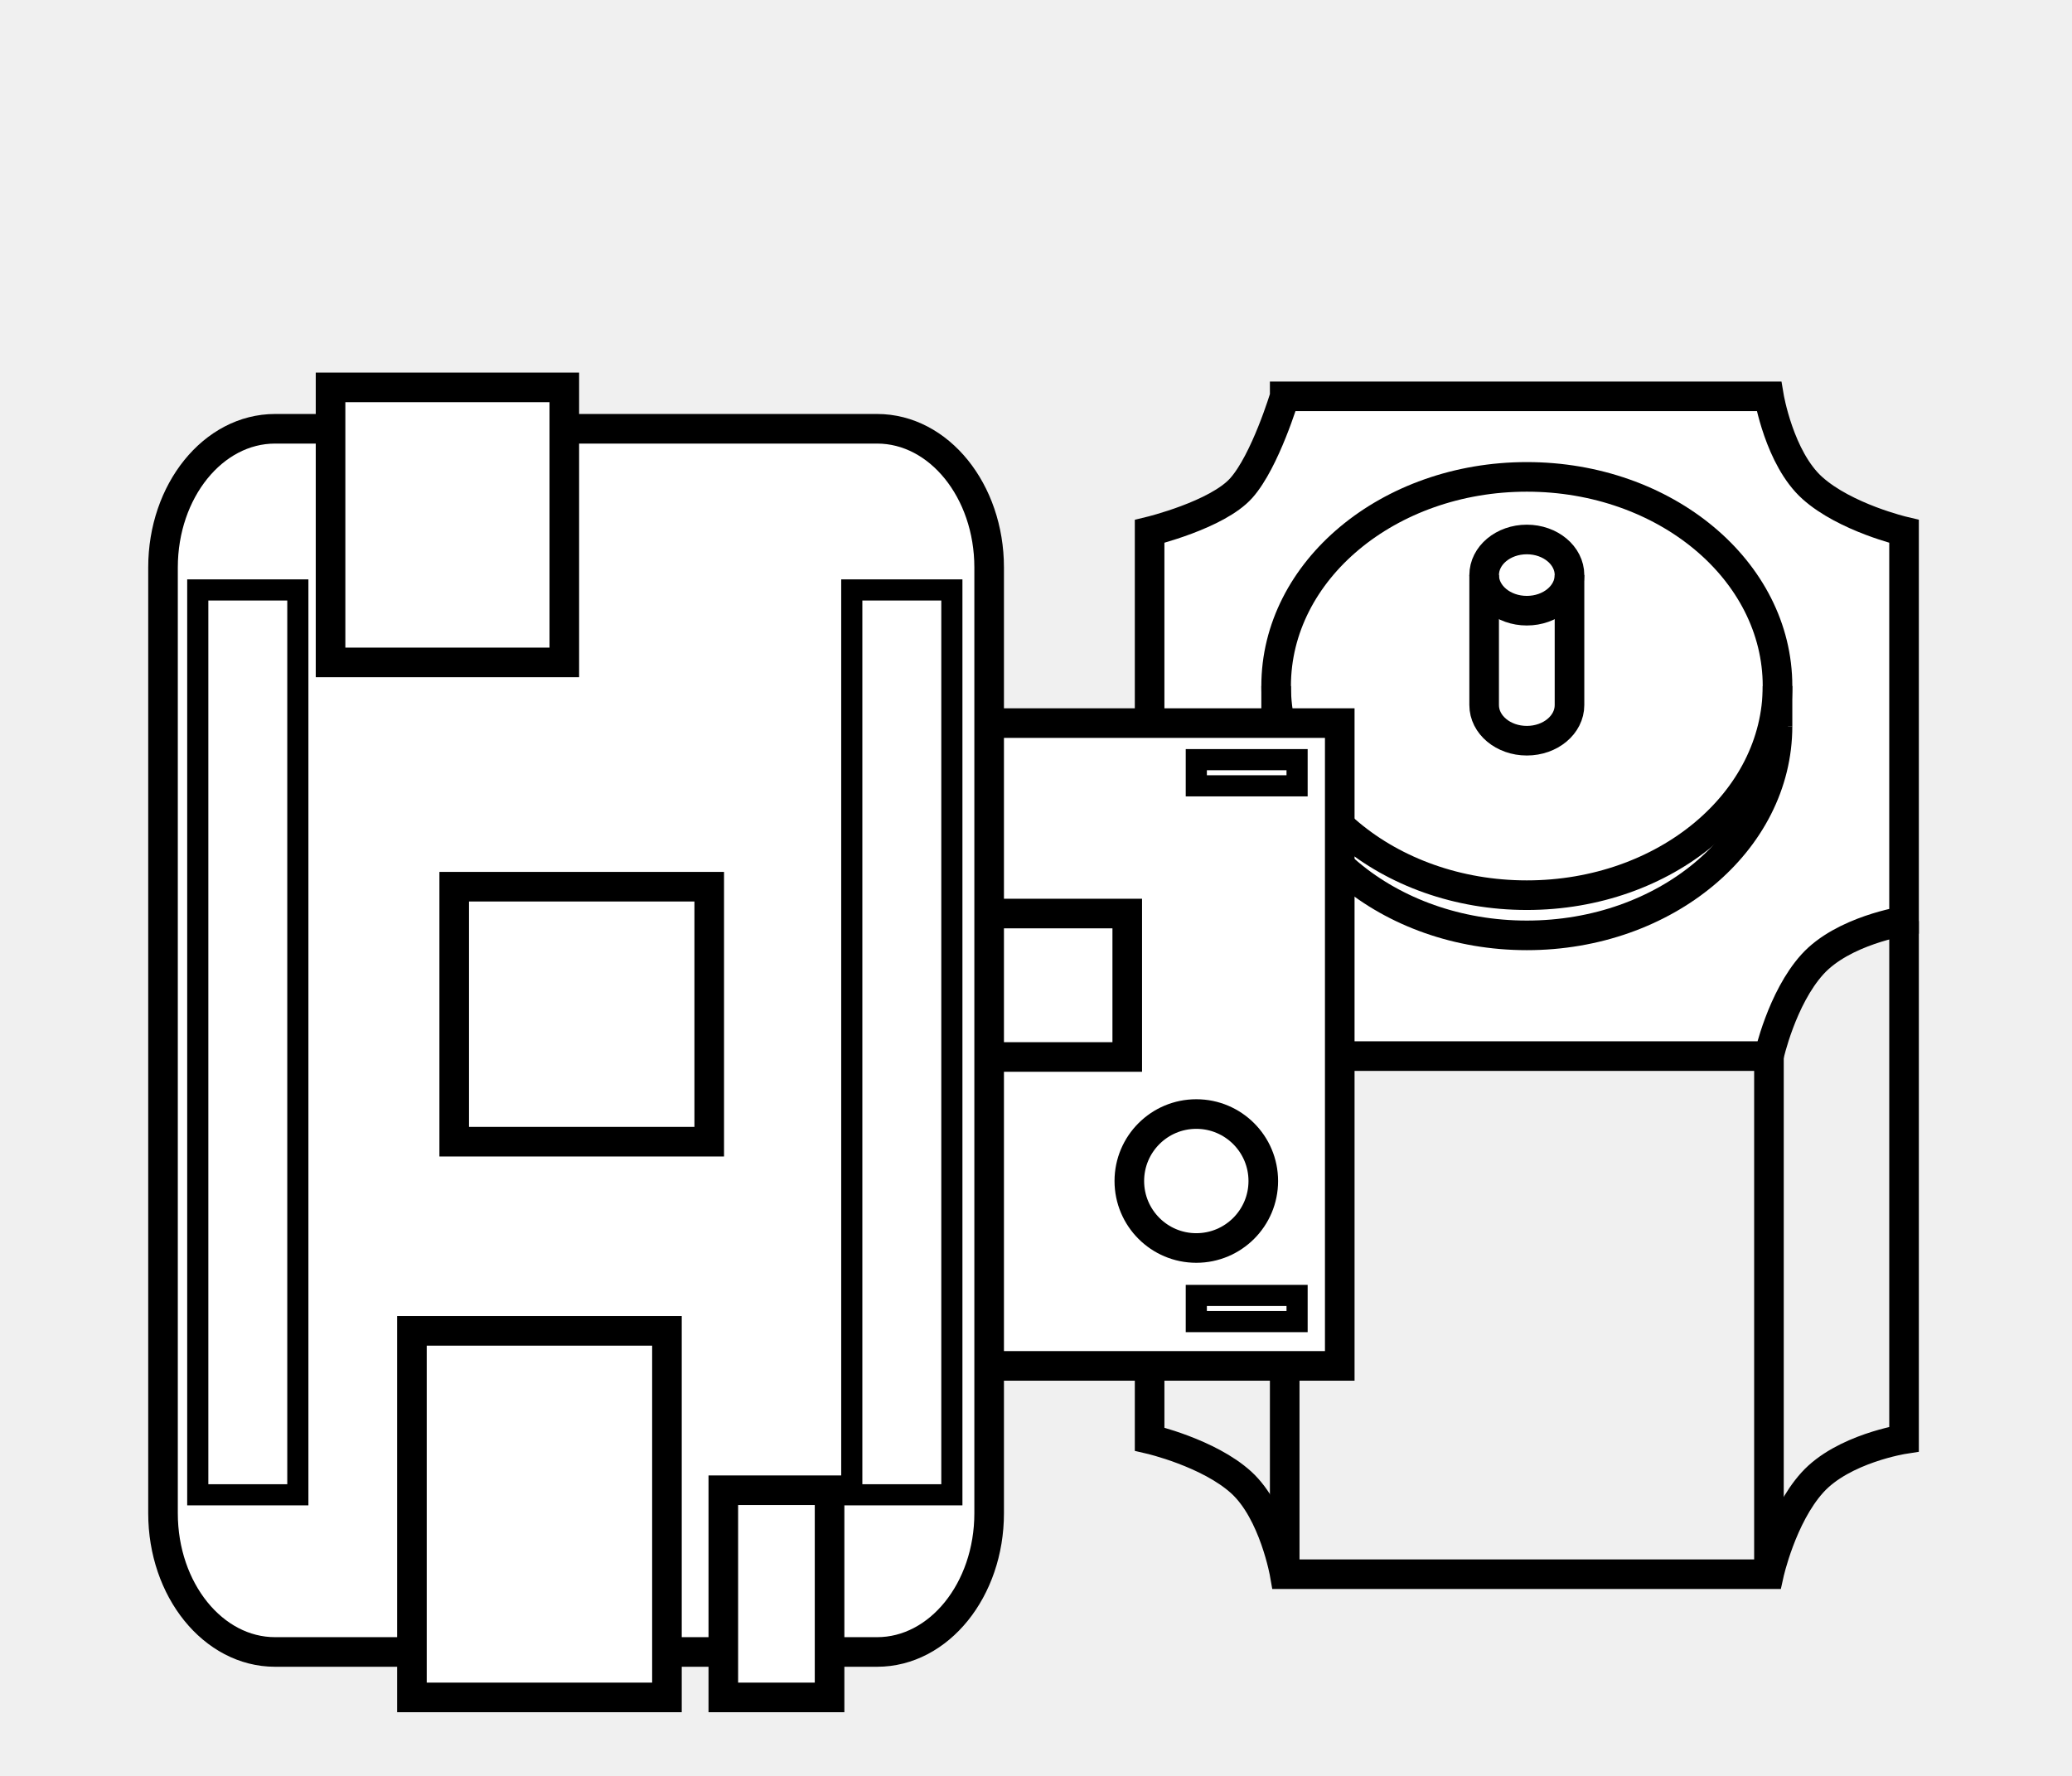
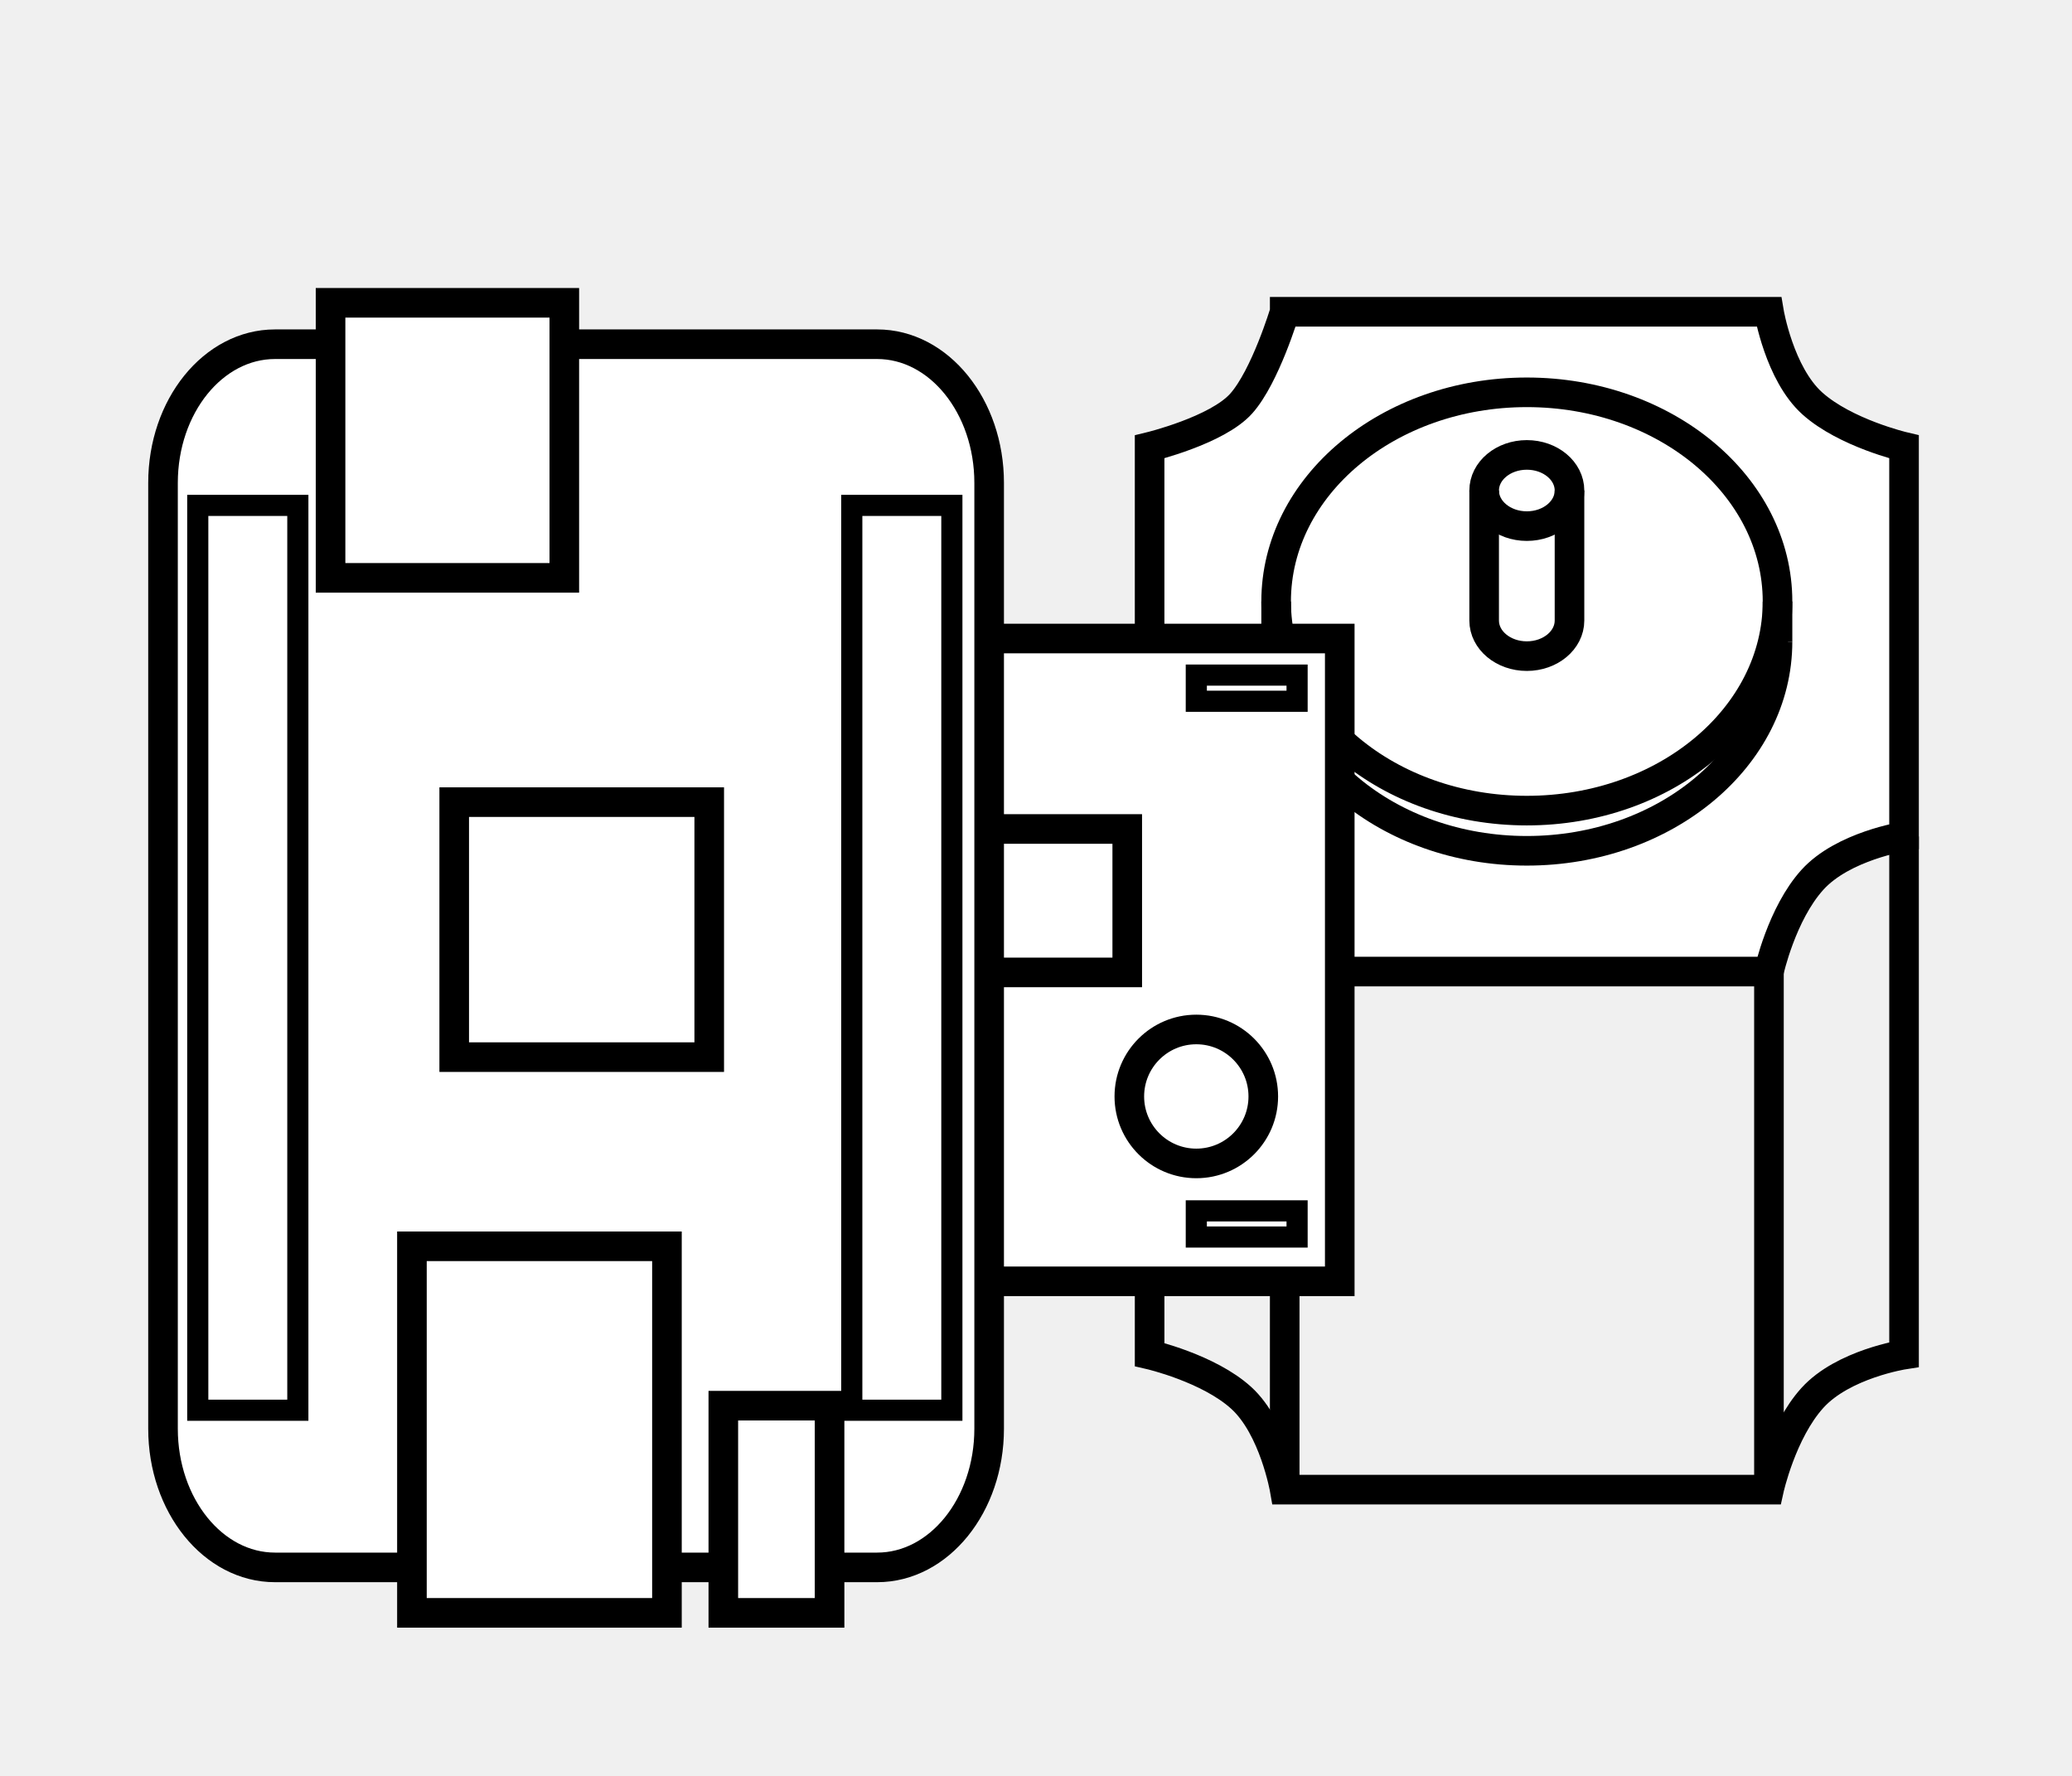
<svg xmlns="http://www.w3.org/2000/svg" version="1.1" x="0px" y="0px" viewBox="0 0 490 420" xml:space="preserve">
  <animate id="big" attributeName="viewBox" begin="indefinite" dur="1s" from="0 0 490 420" to="0 0 650 420" fill="freeze" />
-   <g id="brains" pointer-events="all" transform="translate(0,-270)">
+   <g id="brains" pointer-events="all" transform="translate(0,-290)">
    <g id="nanowifi_1_" opacity="0">
      <animate attributeName="opacity" from="0" to="1" begin="big.begin" dur="0.5s" fill="freeze" />
      <animateTransform attributeName="transform" type="translate" from="0,0" to="0,63" additive="sum" begin="big.begin + 0.5s" dur="0.5s" fill="freeze" />
      <rect x="84.768" y="299.522" display="inline" fill="#FFFFFF" stroke="#898989" stroke-width="7" stroke-miterlimit="10" width="42" height="42.602" />
      <rect x="78.171" y="274.856" display="inline" fill="#FFFFFF" stroke="#000000" stroke-width="7" stroke-miterlimit="10" width="55.281" height="24.666" />
      <rect x="94.831" y="325.918" display="inline" fill="#FFFFFF" stroke="#898989" stroke-width="5" stroke-miterlimit="10" width="3.208" height="3.208" />
      <rect x="113.609" y="325.918" display="inline" fill="#FFFFFF" stroke="#898989" stroke-width="5" stroke-miterlimit="10" width="3.208" height="3.208" />
    </g>
    <g id="stepper_1_" pointer-events="all">
      <animateTransform attributeName="transform" type="translate" from="0,0" to="172.8,0" additive="sum" begin="big.begin" dur="1s" fill="freeze" />
      <path fill="#ffffff" stroke="#000000" stroke-width="7" stroke-miterlimit="10" d="M303.815,363.733c0,0-4.584,15.292-10.264,21.684    c-5.68,6.391-21.684,10.264-21.684,10.264v92.145c0,0,13.96,3.218,21.684,10.263c7.723,7.045,10.264,21.684,10.264,21.684h114.518    c0,0,3.004-13.651,10.264-21.684s21.683-10.263,21.683-10.263V395.68c0,0-13.865-3.253-21.683-10.264    c-7.817-7.012-10.264-21.684-10.264-21.684H303.815z" />
      <path fill="none" stroke="#000000" stroke-width="7" stroke-miterlimit="10" d="M418.333,480.408" />
      <path fill="none" stroke="#000000" stroke-width="7" stroke-miterlimit="10" d="M428.597,502.091" />
      <path fill="none" stroke="#000000" stroke-width="7" stroke-miterlimit="10" d="M271.868,487.825v122.529    c0,0,13.96,3.219,21.684,10.264c7.723,7.046,10.264,21.683,10.264,21.683h114.518c0,0,3.004-13.649,10.264-21.683    c7.26-8.032,21.683-10.264,21.683-10.264V487.825" />
      <line fill="none" stroke="#000000" stroke-width="7" stroke-miterlimit="10" x1="303.815" y1="519.771" x2="303.815" y2="642.3" />
      <line fill="none" stroke="#000000" stroke-width="7" stroke-miterlimit="10" x1="418.333" y1="519.771" x2="418.333" y2="642.3" />
      <path fill="none" stroke="#000000" stroke-width="7" stroke-miterlimit="10" d="M420.359,441.752    c0,27.318-26.542,49.464-59.285,49.464s-59.286-22.146-59.286-49.464" />
      <path fill="none" stroke="#000000" stroke-width="7" stroke-miterlimit="10" d="M361.074,392.288" />
      <ellipse fill="none" stroke="#000000" stroke-width="7" stroke-miterlimit="10" cx="361.074" cy="432.248" rx="59.286" ry="49.464" />
      <line fill="none" stroke="#000000" stroke-width="7" stroke-miterlimit="10" x1="301.788" y1="441.752" x2="301.788" y2="432.248" />
      <line fill="none" stroke="#000000" stroke-width="7" stroke-miterlimit="10" x1="420.359" y1="441.752" x2="420.359" y2="432.248" />
      <ellipse fill="none" stroke="#000000" stroke-width="7" stroke-miterlimit="10" cx="361.074" cy="406.008" rx="10.091" ry="8.42" />
      <path fill="none" stroke="#000000" stroke-width="7" stroke-miterlimit="10" d="M350.982,406.008v30.75    c0,4.65,4.518,8.42,10.092,8.42c5.573,0,10.091-3.77,10.091-8.42v-30.75" />
      <path fill="none" stroke="#000000" stroke-width="7" stroke-miterlimit="10" d="M361.074,433.333" />
    </g>
    <g id="bigeasydriver_1_" pointer-events="all">
      <animateTransform attributeName="transform" type="translate" from="0,0" to="86.4,-0" additive="sum" begin="big.begin" dur="1s" fill="freeze" />
      <rect x="182.399" y="441.013" fill="#FFFFFF" stroke="#000000" stroke-width="7" stroke-miterlimit="10" width="134.435" height="152.024" />
      <rect x="232.654" y="486.055" fill="#FFFFFF" stroke="#000000" stroke-width="7" stroke-miterlimit="10" width="33.924" height="33.923" />
      <circle fill="#FFFFFF" stroke="#000000" stroke-width="7" stroke-miterlimit="10" cx="282.911" cy="549.313" r="15.84" />
      <line fill="none" stroke="#000000" stroke-width="7" stroke-miterlimit="10" x1="206.784" y1="458.358" x2="206.784" y2="478.244" />
      <line fill="none" stroke="#000000" stroke-width="7" stroke-miterlimit="10" x1="206.784" y1="490.287" x2="206.784" y2="525.838" />
      <line fill="none" stroke="#000000" stroke-width="7" stroke-miterlimit="10" x1="206.784" y1="536.905" x2="206.784" y2="572.458" />
      <rect x="282.911" y="576.372" fill="none" stroke="#000000" stroke-width="5" stroke-miterlimit="10" width="23.832" height="6.188" />
      <rect x="282.911" y="449.661" fill="none" stroke="#000000" stroke-width="5" stroke-miterlimit="10" width="23.832" height="6.188" />
    </g>
    <g id="beaglebone_1_">
      <path fill="#FFFFFF" stroke="#000000" stroke-width="7" stroke-miterlimit="10" d="M233.921,627.898    c0,18.111-11.861,32.795-26.492,32.795H65.042c-14.631,0-26.491-14.684-26.491-32.795V404.203    c0-18.111,11.86-32.795,26.491-32.795h142.387c14.631,0,26.492,14.684,26.492,32.795V627.898z" />
      <rect x="78.171" y="361.615" fill="#FFFFFF" stroke="#000000" stroke-width="7" stroke-miterlimit="10" width="55.281" height="65.049" />
      <rect x="107.416" y="479.707" fill="#FFFFFF" stroke="#000000" stroke-width="7" stroke-miterlimit="10" width="60.307" height="60.307" />
      <rect x="97.416" y="584.752" fill="#FFFFFF" stroke="#000000" stroke-width="7" stroke-miterlimit="10" width="60.307" height="86.691" />
      <rect x="171.055" y="622.445" fill="#FFFFFF" stroke="#000000" stroke-width="7" stroke-miterlimit="10" width="25.127" height="48.999" />
      <rect x="201.435" y="409.523" fill="#FFFFFF" stroke="#000000" stroke-width="5" stroke-miterlimit="10" width="23.667" height="214" />
      <rect x="46.768" y="409.523" fill="#FFFFFF" stroke="#000000" stroke-width="5" stroke-miterlimit="10" width="23.667" height="214" />
    </g>
    <g>
      <path id="usb_1_" opacity="0" fill="#898989" d="M105.172,371.133l-2.899,5.021h2.068v25.66l-5.279-4.997   c-0.34-0.425-0.58-0.981-0.593-1.554c0-2.315,0-3.69-0.001-4.196c0.978-0.343,1.683-1.265,1.683-2.36   c0-1.386-1.125-2.51-2.511-2.51c-1.387,0-2.511,1.124-2.511,2.51c0,1.096,0.705,2.018,1.682,2.36l-0.001,4.147   c0,1.123,0.617,2.301,1.34,3.051c-0.021-0.021-0.044-0.042,0,0c0.018,0.018,5.601,5.302,5.601,5.302   c0.34,0.425,0.577,0.98,0.591,1.552v2.903c-1.917,0.385-3.363,2.078-3.363,4.109c0,2.316,1.878,4.193,4.192,4.193   c2.316,0,4.193-1.877,4.193-4.193c0-2.031-1.446-3.725-3.365-4.109v-2.852c0-0.009,0-0.016,0-0.022v-6.309   c0.015-0.57,0.252-1.125,0.593-1.55c0,0,5.583-5.284,5.6-5.3c0.045-0.043,0.022-0.021,0,0c0.724-0.75,1.339-1.929,1.339-3.053   l0-3.996h1.684v-5.021h-5.021v5.021h1.681c0,0-0.002,1.053-0.002,4.045c-0.013,0.572-0.252,1.129-0.593,1.555l-5.279,4.998v-19.385   h2.071L105.172,371.133z">
        <animate attributeName="opacity" from="0" to="1" begin="big.begin" dur="1s" fill="freeze" />
      </path>
    </g>
    <g id="I_x2F_O_1_" opacity="0">
      <animate attributeName="opacity" from="0" to="1" begin="big.begin" dur="1s" fill="freeze" />
      <g display="inline">
        <g>
          <rect x="51.674" y="608.763" fill="#FFFFFF" width="4.854" height="4.854" />
          <polygon fill="#898989" points="56.528,608.763 51.674,608.763 51.674,613.617 56.528,613.617 56.528,608.763     " />
        </g>
        <g>
          <rect x="51.674" y="598.763" fill="#FFFFFF" width="4.854" height="4.854" />
          <polygon fill="#898989" points="56.528,598.763 51.674,598.763 51.674,603.617 56.528,603.617 56.528,598.763     " />
        </g>
        <g>
          <rect x="51.674" y="588.763" fill="#FFFFFF" width="4.854" height="4.854" />
          <polygon fill="#898989" points="56.528,588.763 51.674,588.763 51.674,593.617 56.528,593.617 56.528,588.763     " />
        </g>
        <g>
          <rect x="51.674" y="578.763" fill="#FFFFFF" width="4.854" height="4.854" />
          <polygon fill="#898989" points="56.528,578.763 51.674,578.763 51.674,583.617 56.528,583.617 56.528,578.763     " />
        </g>
        <g>
          <rect x="51.674" y="568.763" fill="#FFFFFF" width="4.854" height="4.854" />
          <polygon fill="#898989" points="56.528,568.763 51.674,568.763 51.674,573.617 56.528,573.617 56.528,568.763     " />
        </g>
        <g>
          <rect x="51.674" y="558.763" fill="#FFFFFF" width="4.854" height="4.854" />
          <polygon fill="#898989" points="56.528,558.763 51.674,558.763 51.674,563.617 56.528,563.617 56.528,558.763     " />
        </g>
        <g>
          <rect x="51.674" y="548.763" fill="#FFFFFF" width="4.854" height="4.854" />
          <polygon fill="#898989" points="56.528,548.763 51.674,548.763 51.674,553.617 56.528,553.617 56.528,548.763     " />
        </g>
        <g>
          <rect x="51.674" y="538.763" fill="#FFFFFF" width="4.854" height="4.854" />
          <polygon fill="#898989" points="56.528,538.763 51.674,538.763 51.674,543.617 56.528,543.617 56.528,538.763     " />
        </g>
        <g>
          <rect x="51.674" y="528.763" fill="#FFFFFF" width="4.854" height="4.854" />
          <polygon fill="#898989" points="56.528,528.763 51.674,528.763 51.674,533.617 56.528,533.617 56.528,528.763     " />
        </g>
        <g>
          <rect x="51.674" y="518.763" fill="#FFFFFF" width="4.854" height="4.854" />
          <polygon fill="#898989" points="56.528,518.763 51.674,518.763 51.674,523.617 56.528,523.617 56.528,518.763     " />
        </g>
        <g>
          <rect x="51.674" y="508.763" fill="#FFFFFF" width="4.854" height="4.854" />
          <polygon fill="#898989" points="56.528,508.763 51.674,508.763 51.674,513.617 56.528,513.617 56.528,508.763     " />
        </g>
        <g>
          <rect x="51.674" y="498.763" fill="#FFFFFF" width="4.854" height="4.854" />
          <polygon fill="#898989" points="56.528,498.763 51.674,498.763 51.674,503.617 56.528,503.617 56.528,498.763     " />
        </g>
        <g>
          <rect x="51.674" y="488.763" fill="#FFFFFF" width="4.854" height="4.854" />
          <polygon fill="#898989" points="56.528,488.763 51.674,488.763 51.674,493.617 56.528,493.617 56.528,488.763     " />
        </g>
        <g>
          <rect x="51.674" y="478.763" fill="#FFFFFF" width="4.854" height="4.854" />
          <polygon fill="#898989" points="56.528,478.763 51.674,478.763 51.674,483.617 56.528,483.617 56.528,478.763     " />
        </g>
        <g>
          <rect x="51.674" y="468.763" fill="#FFFFFF" width="4.854" height="4.854" />
          <polygon fill="#898989" points="56.528,468.763 51.674,468.763 51.674,473.617 56.528,473.617 56.528,468.763     " />
        </g>
        <g>
          <rect x="51.674" y="458.763" fill="#FFFFFF" width="4.854" height="4.854" />
          <polygon fill="#898989" points="56.528,458.763 51.674,458.763 51.674,463.617 56.528,463.617 56.528,458.763     " />
        </g>
        <g>
          <rect x="51.674" y="448.763" fill="#FFFFFF" width="4.854" height="4.854" />
          <polygon fill="#898989" points="56.528,448.763 51.674,448.763 51.674,453.617 56.528,453.617 56.528,448.763     " />
        </g>
        <g>
          <rect x="51.674" y="438.763" fill="#FFFFFF" width="4.854" height="4.854" />
          <polygon fill="#898989" points="56.528,438.763 51.674,438.763 51.674,443.617 56.528,443.617 56.528,438.763     " />
        </g>
        <g>
          <rect x="51.674" y="428.763" fill="#FFFFFF" width="4.854" height="4.854" />
          <polygon fill="#898989" points="56.528,428.763 51.674,428.763 51.674,433.617 56.528,433.617 56.528,428.763     " />
        </g>
        <g>
          <rect x="51.674" y="418.763" fill="#FFFFFF" width="4.854" height="4.854" />
          <polygon fill="#898989" points="56.528,418.763 51.674,418.763 51.674,423.617 56.528,423.617 56.528,418.763     " />
        </g>
      </g>
      <g display="inline">
        <g>
          <rect x="61.008" y="608.763" fill="#FFFFFF" width="4.854" height="4.854" />
          <polygon fill="#898989" points="65.862,608.763 61.008,608.763 61.008,613.617 65.862,613.617 65.862,608.763     " />
        </g>
        <g>
          <rect x="61.008" y="598.763" fill="#FFFFFF" width="4.854" height="4.854" />
          <polygon fill="#898989" points="65.862,598.763 61.008,598.763 61.008,603.617 65.862,603.617 65.862,598.763     " />
        </g>
        <g>
          <rect x="61.008" y="588.763" fill="#FFFFFF" width="4.854" height="4.854" />
          <polygon fill="#898989" points="65.862,588.763 61.008,588.763 61.008,593.617 65.862,593.617 65.862,588.763     " />
        </g>
        <g>
          <rect x="61.008" y="578.763" fill="#FFFFFF" width="4.854" height="4.854" />
          <polygon fill="#898989" points="65.862,578.763 61.008,578.763 61.008,583.617 65.862,583.617 65.862,578.763     " />
        </g>
        <g>
          <rect x="61.008" y="568.763" fill="#FFFFFF" width="4.854" height="4.854" />
          <polygon fill="#898989" points="65.862,568.763 61.008,568.763 61.008,573.617 65.862,573.617 65.862,568.763     " />
        </g>
        <g>
          <rect x="61.008" y="558.763" fill="#FFFFFF" width="4.854" height="4.854" />
          <polygon fill="#898989" points="65.862,558.763 61.008,558.763 61.008,563.617 65.862,563.617 65.862,558.763     " />
        </g>
        <g>
          <rect x="61.008" y="548.763" fill="#FFFFFF" width="4.854" height="4.854" />
          <polygon fill="#898989" points="65.862,548.763 61.008,548.763 61.008,553.617 65.862,553.617 65.862,548.763     " />
        </g>
        <g>
          <rect x="61.008" y="538.763" fill="#FFFFFF" width="4.854" height="4.854" />
          <polygon fill="#898989" points="65.862,538.763 61.008,538.763 61.008,543.617 65.862,543.617 65.862,538.763     " />
        </g>
        <g>
          <rect x="61.008" y="528.763" fill="#FFFFFF" width="4.854" height="4.854" />
          <polygon fill="#898989" points="65.862,528.763 61.008,528.763 61.008,533.617 65.862,533.617 65.862,528.763     " />
        </g>
        <g>
          <rect x="61.008" y="518.763" fill="#FFFFFF" width="4.854" height="4.854" />
          <polygon fill="#898989" points="65.862,518.763 61.008,518.763 61.008,523.617 65.862,523.617 65.862,518.763     " />
        </g>
        <g>
          <rect x="61.008" y="508.763" fill="#FFFFFF" width="4.854" height="4.854" />
          <polygon fill="#898989" points="65.862,508.763 61.008,508.763 61.008,513.617 65.862,513.617 65.862,508.763     " />
        </g>
        <g>
          <rect x="61.008" y="498.763" fill="#FFFFFF" width="4.854" height="4.854" />
          <polygon fill="#898989" points="65.862,498.763 61.008,498.763 61.008,503.617 65.862,503.617 65.862,498.763     " />
        </g>
        <g>
          <rect x="61.008" y="488.763" fill="#FFFFFF" width="4.854" height="4.854" />
          <polygon fill="#898989" points="65.862,488.763 61.008,488.763 61.008,493.617 65.862,493.617 65.862,488.763     " />
        </g>
        <g>
          <rect x="61.008" y="478.763" fill="#FFFFFF" width="4.854" height="4.854" />
          <polygon fill="#898989" points="65.862,478.763 61.008,478.763 61.008,483.617 65.862,483.617 65.862,478.763     " />
        </g>
        <g>
          <rect x="61.008" y="468.763" fill="#FFFFFF" width="4.854" height="4.854" />
          <polygon fill="#898989" points="65.862,468.763 61.008,468.763 61.008,473.617 65.862,473.617 65.862,468.763     " />
        </g>
        <g>
          <rect x="61.008" y="458.763" fill="#FFFFFF" width="4.854" height="4.854" />
          <polygon fill="#898989" points="65.862,458.763 61.008,458.763 61.008,463.617 65.862,463.617 65.862,458.763     " />
        </g>
        <g>
          <rect x="61.008" y="448.763" fill="#FFFFFF" width="4.854" height="4.854" />
          <polygon fill="#898989" points="65.862,448.763 61.008,448.763 61.008,453.617 65.862,453.617 65.862,448.763     " />
        </g>
        <g>
          <rect x="61.008" y="438.763" fill="#FFFFFF" width="4.854" height="4.854" />
          <polygon fill="#898989" points="65.862,438.763 61.008,438.763 61.008,443.617 65.862,443.617 65.862,438.763     " />
        </g>
        <g>
          <rect x="61.008" y="428.763" fill="#FFFFFF" width="4.854" height="4.854" />
          <polygon fill="#898989" points="65.862,428.763 61.008,428.763 61.008,433.617 65.862,433.617 65.862,428.763     " />
        </g>
        <g>
          <rect x="61.008" y="418.763" fill="#FFFFFF" width="4.854" height="4.854" />
          <polygon fill="#898989" points="65.862,418.763 61.008,418.763 61.008,423.617 65.862,423.617 65.862,418.763     " />
        </g>
      </g>
      <g display="inline">
        <g>
          <rect x="206.174" y="608.763" fill="#FFFFFF" width="4.854" height="4.854" />
          <polygon fill="#898989" points="211.028,608.763 206.174,608.763 206.174,613.617 211.028,613.617 211.028,608.763     " />
        </g>
        <g>
          <rect x="206.174" y="598.763" fill="#FFFFFF" width="4.854" height="4.854" />
          <polygon fill="#898989" points="211.028,598.763 206.174,598.763 206.174,603.617 211.028,603.617 211.028,598.763     " />
        </g>
        <g>
          <rect x="206.174" y="588.763" fill="#FFFFFF" width="4.854" height="4.854" />
          <polygon fill="#898989" points="211.028,588.763 206.174,588.763 206.174,593.617 211.028,593.617 211.028,588.763     " />
        </g>
        <g>
          <rect x="206.174" y="578.763" fill="#FFFFFF" width="4.854" height="4.854" />
          <polygon fill="#898989" points="211.028,578.763 206.174,578.763 206.174,583.617 211.028,583.617 211.028,578.763     " />
        </g>
        <g>
          <rect x="206.174" y="568.763" fill="#FFFFFF" width="4.854" height="4.854" />
          <polygon fill="#898989" points="211.028,568.763 206.174,568.763 206.174,573.617 211.028,573.617 211.028,568.763     " />
        </g>
        <g>
          <rect x="206.174" y="558.763" fill="#FFFFFF" width="4.854" height="4.854" />
          <polygon fill="#898989" points="211.028,558.763 206.174,558.763 206.174,563.617 211.028,563.617 211.028,558.763     " />
        </g>
        <g>
          <rect x="206.174" y="548.763" fill="#FFFFFF" width="4.854" height="4.854" />
          <polygon fill="#898989" points="211.028,548.763 206.174,548.763 206.174,553.617 211.028,553.617 211.028,548.763     " />
        </g>
        <g>
          <rect x="206.174" y="538.763" fill="#FFFFFF" width="4.854" height="4.854" />
          <polygon fill="#898989" points="211.028,538.763 206.174,538.763 206.174,543.617 211.028,543.617 211.028,538.763     " />
        </g>
        <g>
          <rect x="206.174" y="528.763" fill="#FFFFFF" width="4.854" height="4.854" />
          <polygon fill="#898989" points="211.028,528.763 206.174,528.763 206.174,533.617 211.028,533.617 211.028,528.763     " />
        </g>
        <g>
          <rect x="206.174" y="518.763" fill="#FFFFFF" width="4.854" height="4.854" />
          <polygon fill="#898989" points="211.028,518.763 206.174,518.763 206.174,523.617 211.028,523.617 211.028,518.763     " />
        </g>
        <g>
          <rect x="206.174" y="508.763" fill="#FFFFFF" width="4.854" height="4.854" />
          <polygon fill="#898989" points="211.028,508.763 206.174,508.763 206.174,513.617 211.028,513.617 211.028,508.763     " />
        </g>
        <g>
          <rect x="206.174" y="498.763" fill="#FFFFFF" width="4.854" height="4.854" />
          <polygon fill="#898989" points="211.028,498.763 206.174,498.763 206.174,503.617 211.028,503.617 211.028,498.763     " />
        </g>
        <g>
          <rect x="206.174" y="488.763" fill="#FFFFFF" width="4.854" height="4.854" />
          <polygon fill="#898989" points="211.028,488.763 206.174,488.763 206.174,493.617 211.028,493.617 211.028,488.763     " />
        </g>
        <g>
          <rect x="206.174" y="478.763" fill="#FFFFFF" width="4.854" height="4.854" />
          <polygon fill="#898989" points="211.028,478.763 206.174,478.763 206.174,483.617 211.028,483.617 211.028,478.763     " />
        </g>
        <g>
          <rect x="206.174" y="468.763" fill="#FFFFFF" width="4.854" height="4.854" />
          <polygon fill="#898989" points="211.028,468.763 206.174,468.763 206.174,473.617 211.028,473.617 211.028,468.763     " />
        </g>
        <g>
          <rect x="206.174" y="458.763" fill="#FFFFFF" width="4.854" height="4.854" />
          <polygon fill="#898989" points="211.028,458.763 206.174,458.763 206.174,463.617 211.028,463.617 211.028,458.763     " />
        </g>
        <g>
          <rect x="206.174" y="448.763" fill="#FFFFFF" width="4.854" height="4.854" />
          <polygon fill="#898989" points="211.028,448.763 206.174,448.763 206.174,453.617 211.028,453.617 211.028,448.763     " />
        </g>
        <g>
          <rect x="206.174" y="438.763" fill="#FFFFFF" width="4.854" height="4.854" />
          <polygon fill="#898989" points="211.028,438.763 206.174,438.763 206.174,443.617 211.028,443.617 211.028,438.763     " />
        </g>
        <g>
          <rect x="206.174" y="428.763" fill="#FFFFFF" width="4.854" height="4.854" />
          <polygon fill="#898989" points="211.028,428.763 206.174,428.763 206.174,433.617 211.028,433.617 211.028,428.763     " />
        </g>
        <g>
          <rect x="206.174" y="418.763" fill="#FFFFFF" width="4.854" height="4.854" />
          <polygon fill="#898989" points="211.028,418.763 206.174,418.763 206.174,423.617 211.028,423.617 211.028,418.763     " />
        </g>
      </g>
      <g display="inline">
        <g>
          <rect x="215.508" y="608.763" fill="#FFFFFF" width="4.854" height="4.854" />
          <polygon fill="#898989" points="220.362,608.763 215.508,608.763 215.508,613.617 220.362,613.617 220.362,608.763     " />
        </g>
        <g>
          <rect x="215.508" y="598.763" fill="#FFFFFF" width="4.854" height="4.854" />
          <polygon fill="#898989" points="220.362,598.763 215.508,598.763 215.508,603.617 220.362,603.617 220.362,598.763     " />
        </g>
        <g>
          <rect x="215.508" y="588.763" fill="#FFFFFF" width="4.854" height="4.854" />
          <polygon fill="#898989" points="220.362,588.763 215.508,588.763 215.508,593.617 220.362,593.617 220.362,588.763     " />
        </g>
        <g>
          <rect x="215.508" y="578.763" fill="#FFFFFF" width="4.854" height="4.854" />
          <polygon fill="#898989" points="220.362,578.763 215.508,578.763 215.508,583.617 220.362,583.617 220.362,578.763     " />
        </g>
        <g>
          <rect x="215.508" y="568.763" fill="#FFFFFF" width="4.854" height="4.854" />
          <polygon fill="#898989" points="220.362,568.763 215.508,568.763 215.508,573.617 220.362,573.617 220.362,568.763     " />
        </g>
        <g>
          <rect x="215.508" y="558.763" fill="#FFFFFF" width="4.854" height="4.854" />
          <polygon fill="#898989" points="220.362,558.763 215.508,558.763 215.508,563.617 220.362,563.617 220.362,558.763     " />
        </g>
        <g>
          <rect x="215.508" y="548.763" fill="#FFFFFF" width="4.854" height="4.854" />
          <polygon fill="#898989" points="220.362,548.763 215.508,548.763 215.508,553.617 220.362,553.617 220.362,548.763     " />
        </g>
        <g>
          <rect x="215.508" y="538.763" fill="#FFFFFF" width="4.854" height="4.854" />
          <polygon fill="#898989" points="220.362,538.763 215.508,538.763 215.508,543.617 220.362,543.617 220.362,538.763     " />
        </g>
        <g>
          <rect x="215.508" y="528.763" fill="#FFFFFF" width="4.854" height="4.854" />
          <polygon fill="#898989" points="220.362,528.763 215.508,528.763 215.508,533.617 220.362,533.617 220.362,528.763     " />
        </g>
        <g>
          <rect x="215.508" y="518.763" fill="#FFFFFF" width="4.854" height="4.854" />
          <polygon fill="#898989" points="220.362,518.763 215.508,518.763 215.508,523.617 220.362,523.617 220.362,518.763     " />
        </g>
        <g>
          <rect x="215.508" y="508.763" fill="#FFFFFF" width="4.854" height="4.854" />
          <polygon fill="#898989" points="220.362,508.763 215.508,508.763 215.508,513.617 220.362,513.617 220.362,508.763     " />
        </g>
        <g>
          <rect x="215.508" y="498.763" fill="#FFFFFF" width="4.854" height="4.854" />
          <polygon fill="#898989" points="220.362,498.763 215.508,498.763 215.508,503.617 220.362,503.617 220.362,498.763     " />
        </g>
        <g>
          <rect x="215.508" y="488.763" fill="#FFFFFF" width="4.854" height="4.854" />
          <polygon fill="#898989" points="220.362,488.763 215.508,488.763 215.508,493.617 220.362,493.617 220.362,488.763     " />
        </g>
        <g>
          <rect x="215.508" y="478.763" fill="#FFFFFF" width="4.854" height="4.854" />
          <polygon fill="#898989" points="220.362,478.763 215.508,478.763 215.508,483.617 220.362,483.617 220.362,478.763     " />
        </g>
        <g>
          <rect x="215.508" y="468.763" fill="#FFFFFF" width="4.854" height="4.854" />
          <polygon fill="#898989" points="220.362,468.763 215.508,468.763 215.508,473.617 220.362,473.617 220.362,468.763     " />
        </g>
        <g>
          <rect x="215.508" y="458.763" fill="#FFFFFF" width="4.854" height="4.854" />
          <polygon fill="#898989" points="220.362,458.763 215.508,458.763 215.508,463.617 220.362,463.617 220.362,458.763     " />
        </g>
        <g>
          <rect x="215.508" y="448.763" fill="#FFFFFF" width="4.854" height="4.854" />
          <polygon fill="#898989" points="220.362,448.763 215.508,448.763 215.508,453.617 220.362,453.617 220.362,448.763     " />
        </g>
        <g>
          <rect x="215.508" y="438.763" fill="#FFFFFF" width="4.854" height="4.854" />
          <polygon fill="#898989" points="220.362,438.763 215.508,438.763 215.508,443.617 220.362,443.617 220.362,438.763     " />
        </g>
        <g>
          <rect x="215.508" y="428.763" fill="#FFFFFF" width="4.854" height="4.854" />
          <polygon fill="#898989" points="220.362,428.763 215.508,428.763 215.508,433.617 220.362,433.617 220.362,428.763     " />
        </g>
        <g>
          <rect x="215.508" y="418.763" fill="#FFFFFF" width="4.854" height="4.854" />
          <polygon fill="#898989" points="220.362,418.763 215.508,418.763 215.508,423.617 220.362,423.617 220.362,418.763     " />
        </g>
      </g>
    </g>
    <g id="power_1_" opacity="0">
      <animate attributeName="opacity" from="0" to="1" begin="big.begin" dur="1s" fill="freeze" />
      <polyline display="inline" fill="#FFFFFF" points="184.8,636.792 180.049,646.557 187.44,646.557 183.217,656.588   " />
      <polygon display="inline" fill="#898989" points="185.041,655.819 180.6,655.819 184.458,648.538 176.885,648.538     183.021,637.659 187.372,637.659 183.213,644.578 190.422,644.578   " />
    </g>
    <polyline id="wire1_1_" opacity="1" fill="none" stroke="#000000" stroke-width="7" stroke-miterlimit="10" points="217.936,421.19 293.102,421.19 293.102,458.358" stroke-dasharray="200,200" stroke-dashoffset="200">
      <animate attributeName="stroke-dashoffset" from="200" to="0" begin="big.begin + 1s" dur="0.7s" fill="freeze" id="wire1" />
    </polyline>
    <polyline id="wire2_1_" opacity="1" fill="none" stroke="#000000" stroke-width="7" stroke-miterlimit="10" points="293.102,572.458 293.102,671.444 527.074,671.444 527.074,642.3" stroke-dasharray="500,500" stroke-dashoffset="500">
      <animate attributeName="stroke-dashoffset" from="500" to="0" begin="wire1.end" dur="1.3s" fill="freeze" id="wire1" />
    </polyline>
  </g>
</svg>
